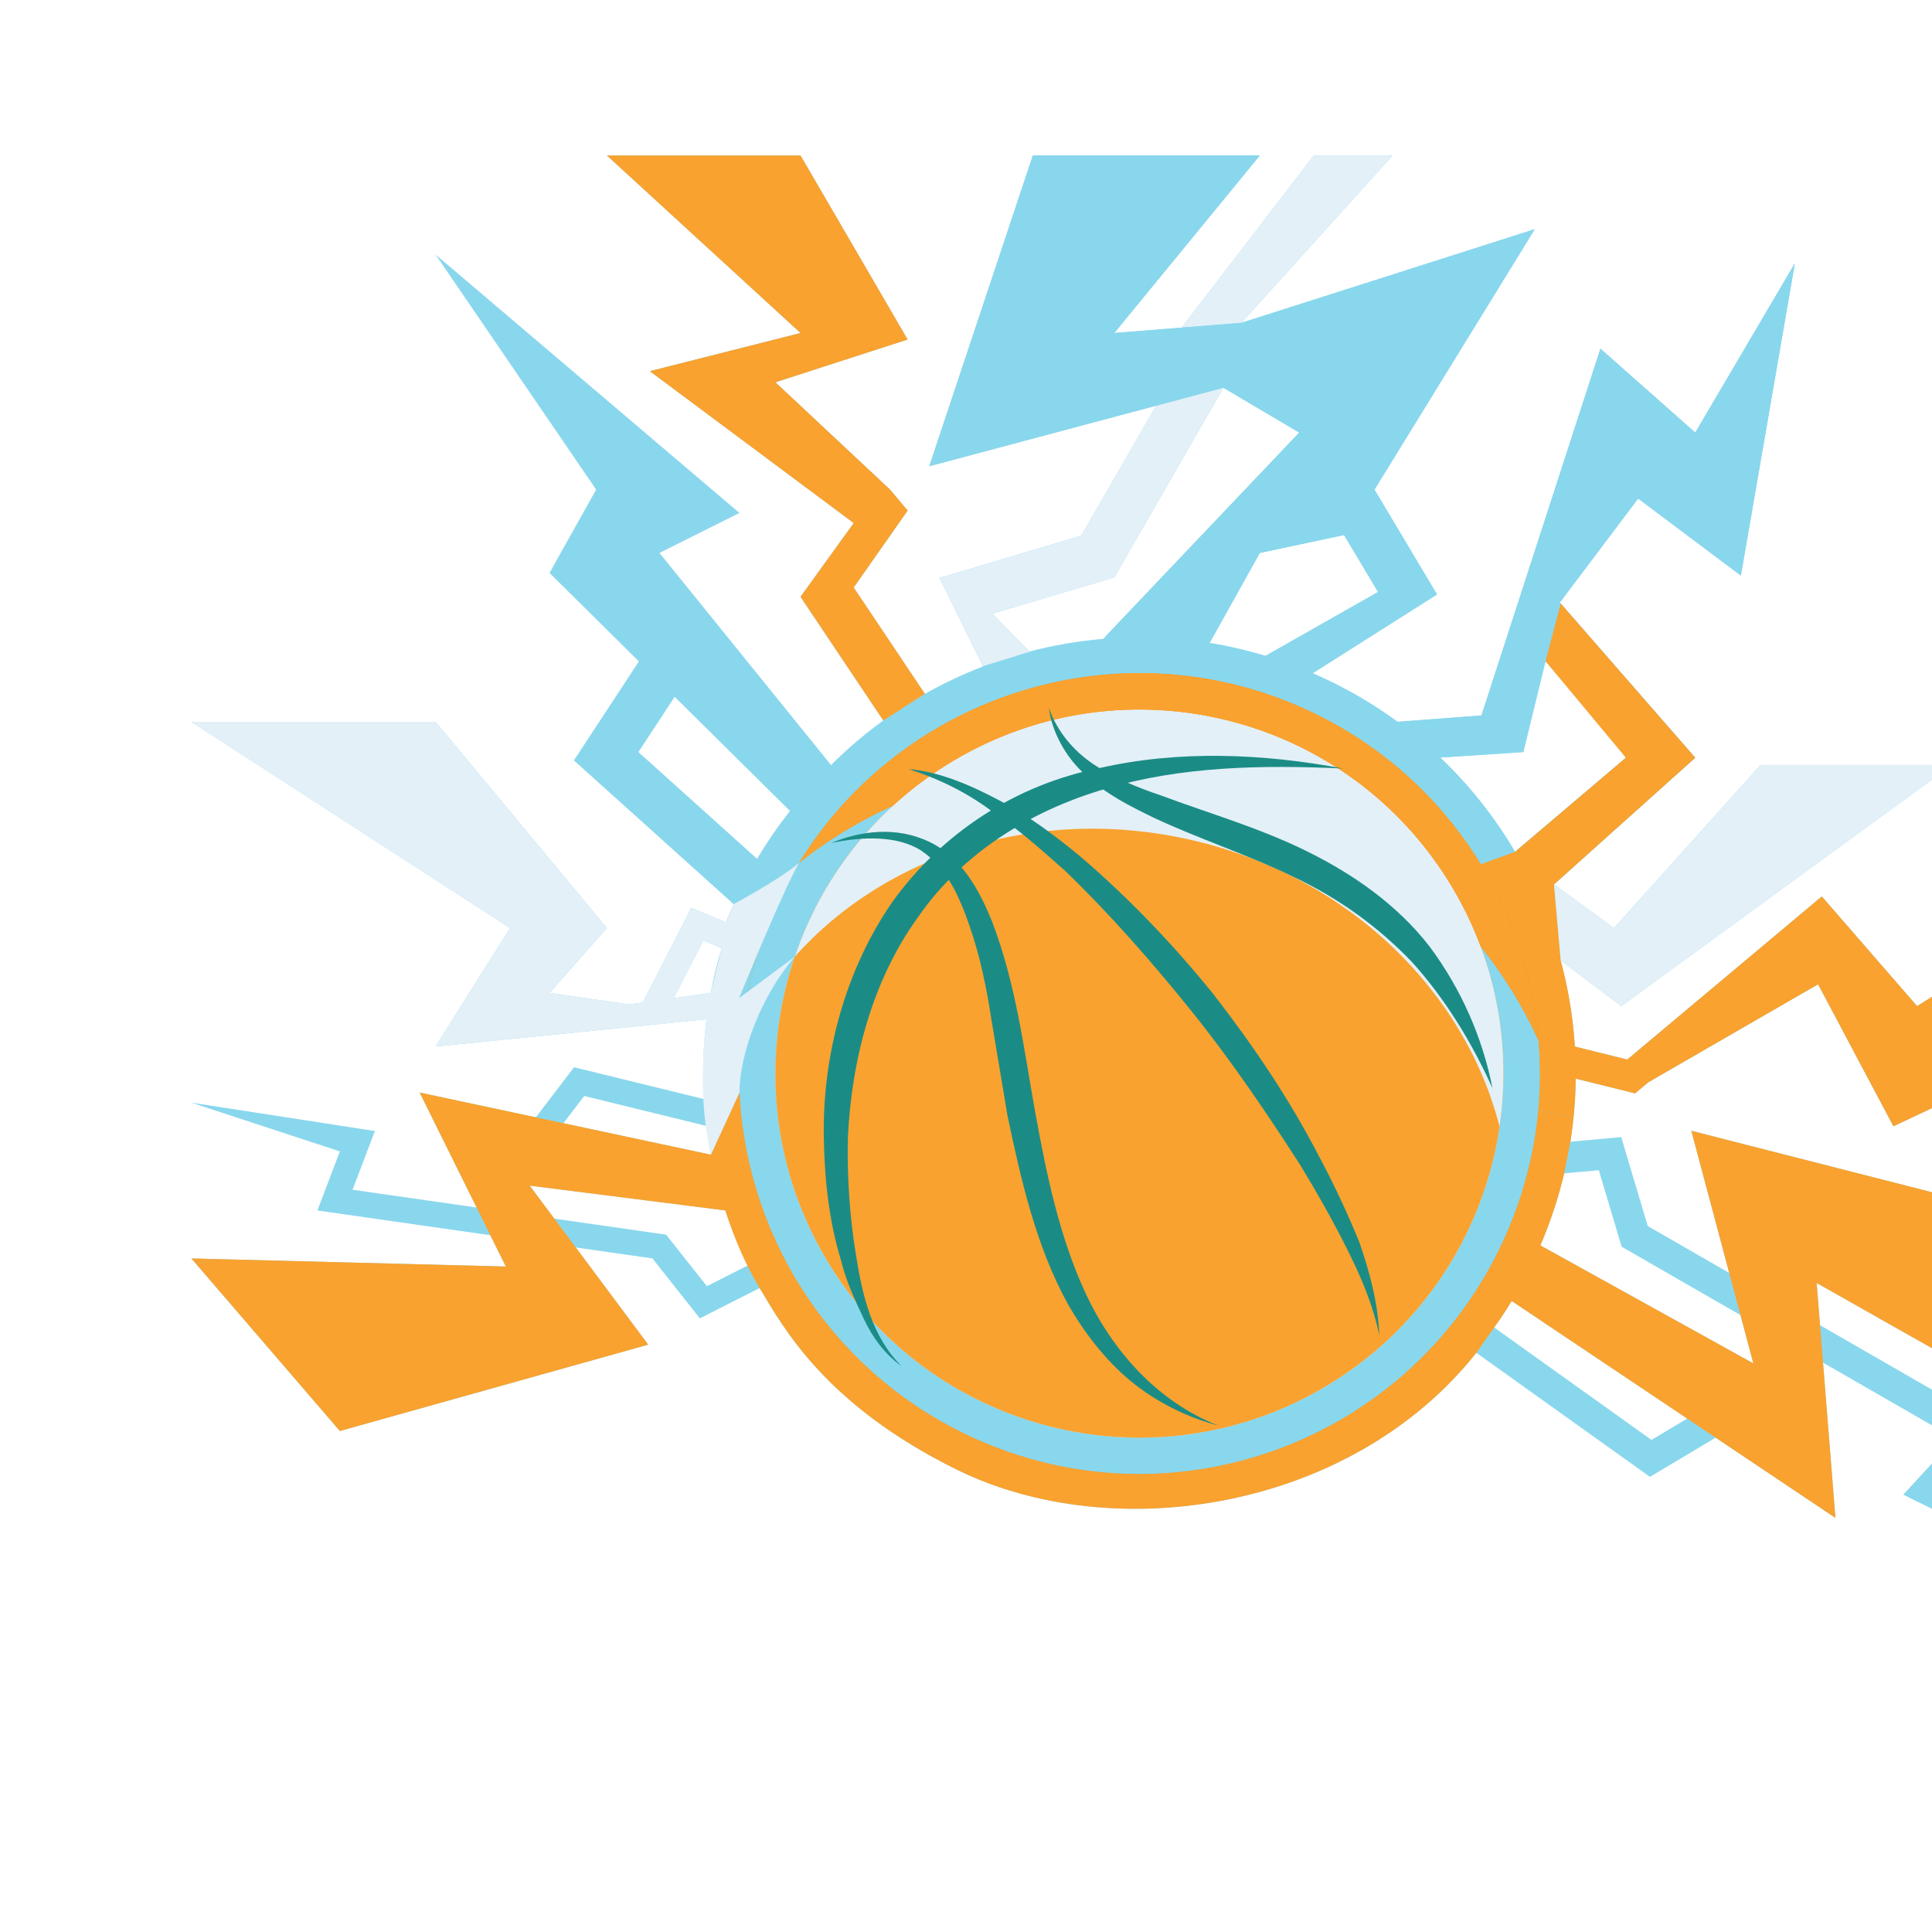
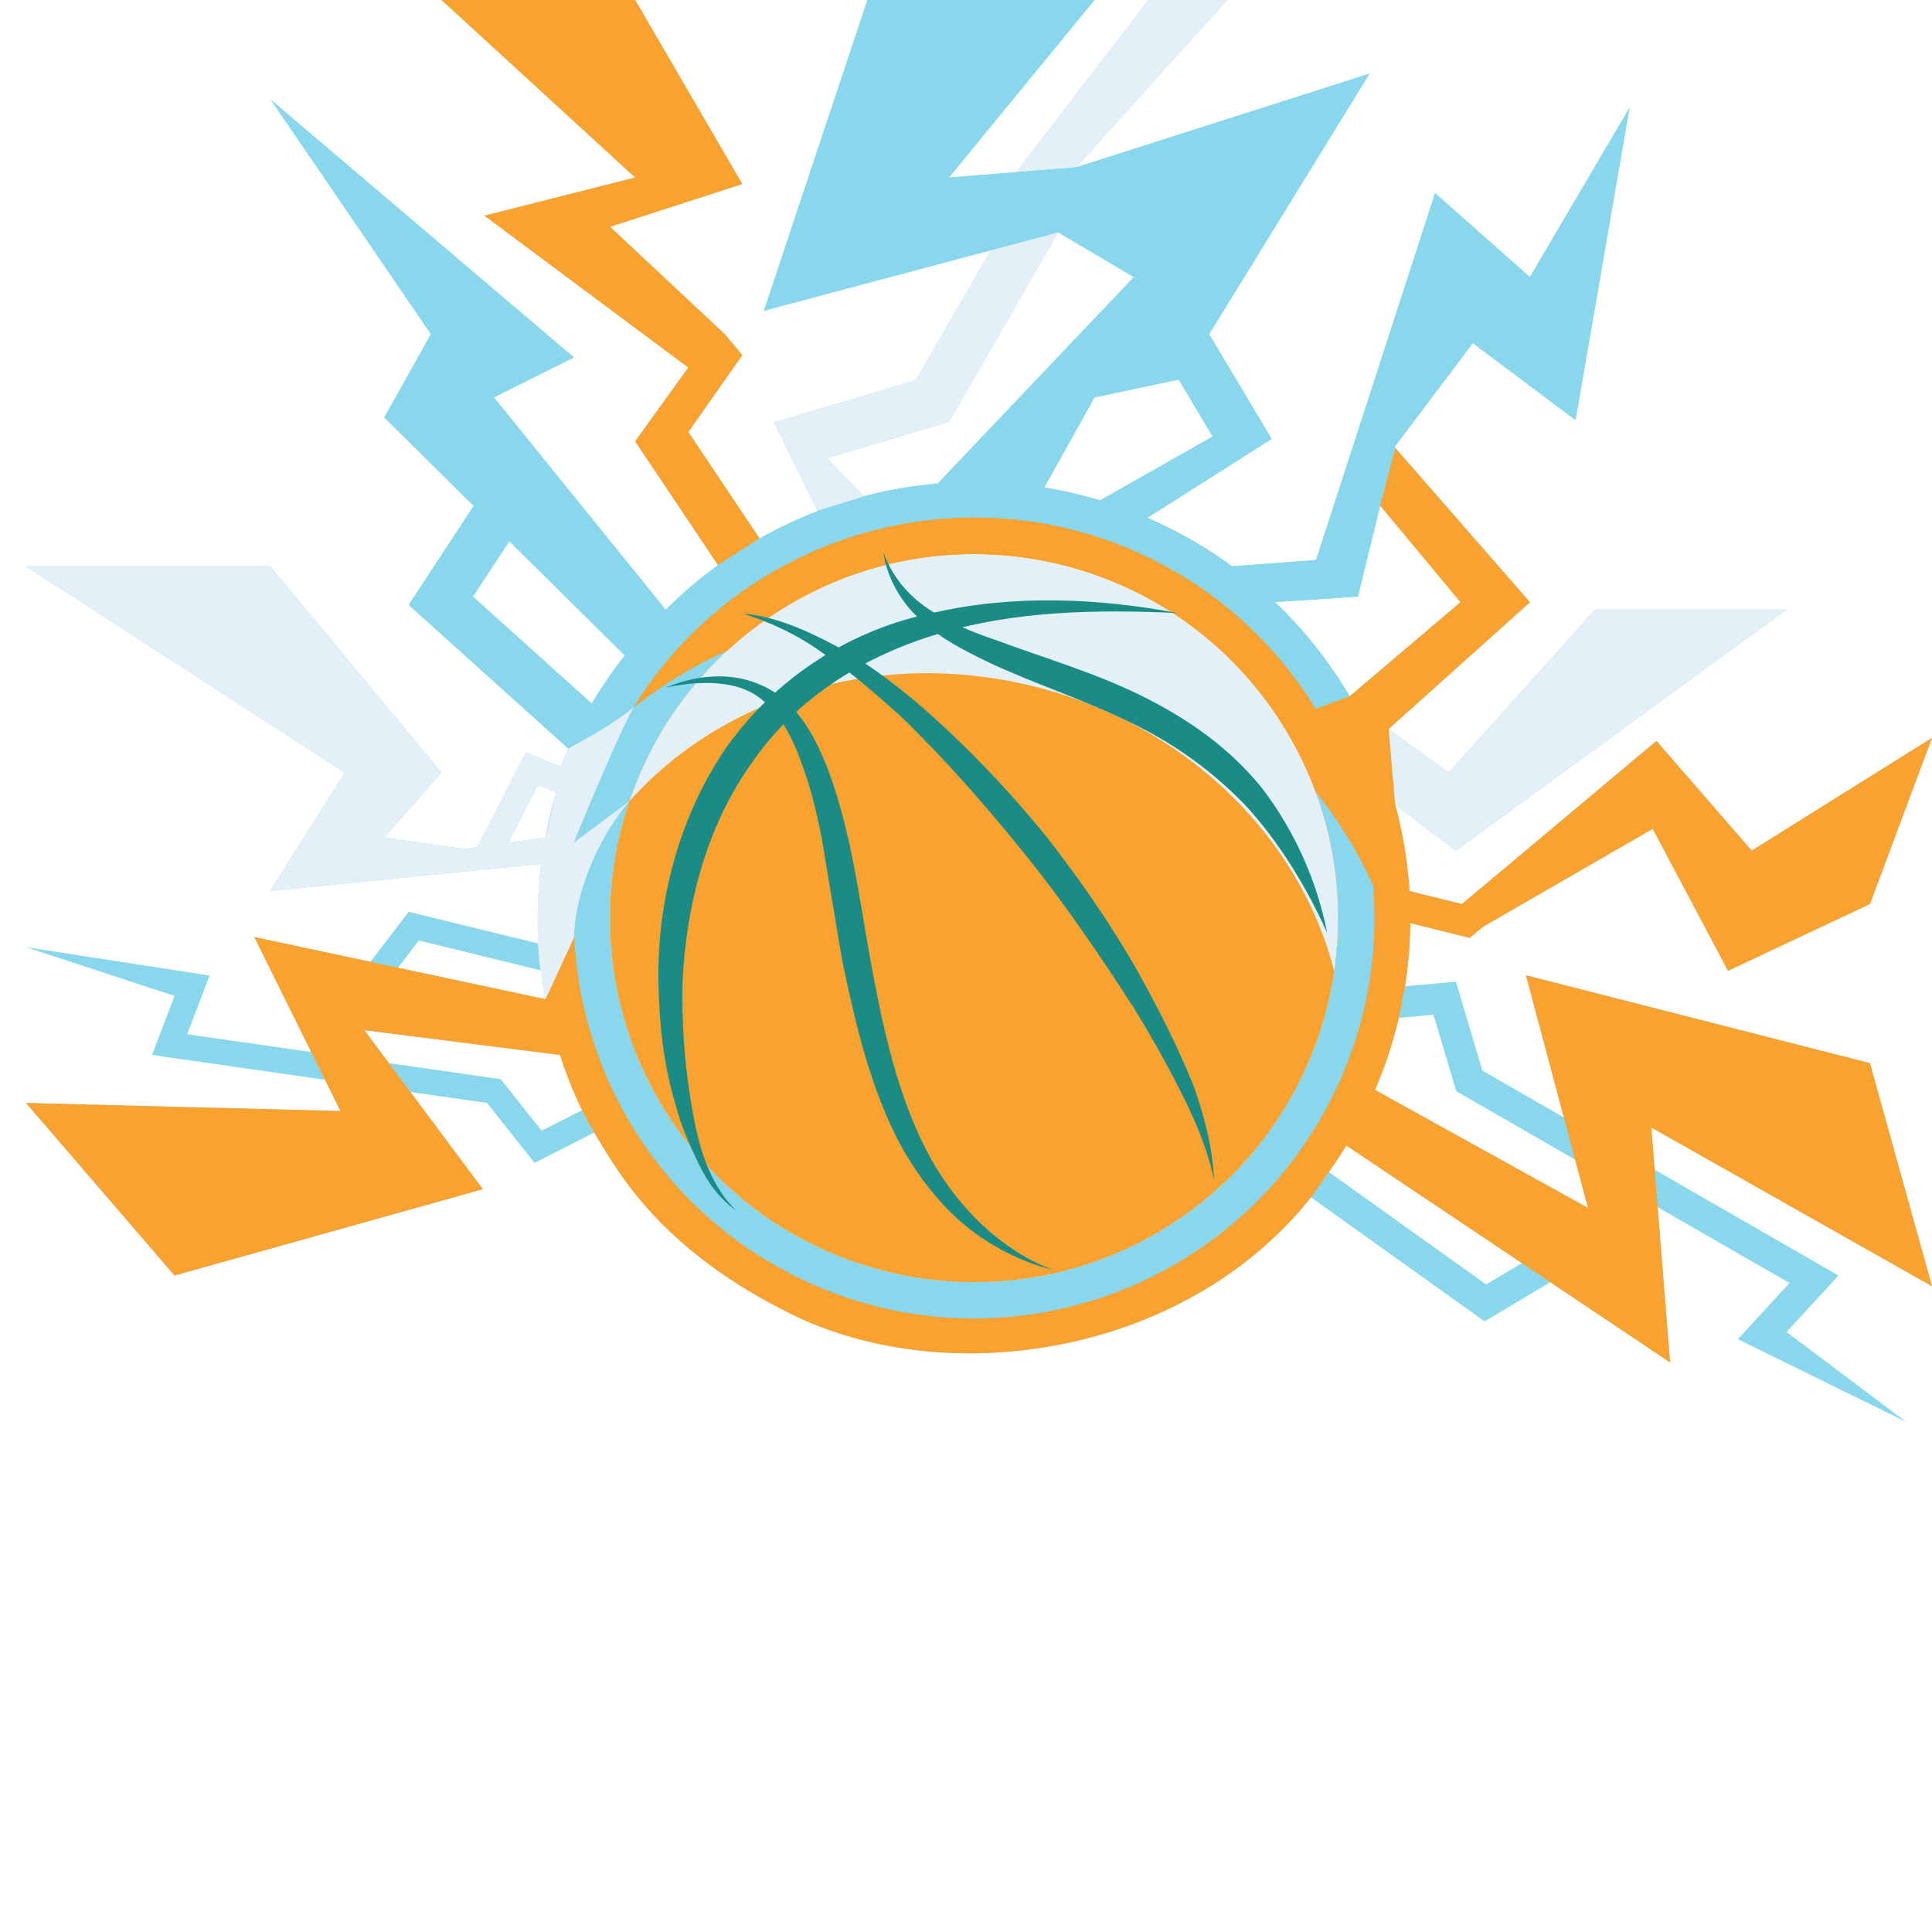
- <svg xmlns="http://www.w3.org/2000/svg" width="100%" height="100%" viewBox="-82.612 -77.677 965.227 965.227" version="1.1" xml:space="preserve" style="fill-rule:evenodd;clip-rule:evenodd;stroke-linejoin:round;stroke-miterlimit:2;">
+ <svg xmlns="http://www.w3.org/2000/svg" width="100%" height="100%" viewBox="-0 -0 965.227 965.227" version="1.1" xml:space="preserve" style="fill-rule:evenodd;clip-rule:evenodd;stroke-linejoin:round;stroke-miterlimit:2;">
  <g transform="matrix(1.1559,-0.41585,-0.415779,-1.15571,232.927,660.88)">
    <g transform="matrix(1.01086,-0.363729,-0.363667,-1.01102,195.184,725.788)">
      <path d="M106.187,625.083L83.554,636.565L65.597,613.881L36.576,609.727L64.008,646.518L-52.73,679.21L-108.945,613.881L10.103,616.942L4.235,605.096L-61.234,595.722L-52.73,573.359L-108.945,554.909L-39.47,565.642L-47.926,587.878L-0.962,594.603L-22.525,551.069L21.452,560.455L35.944,541.503L85.117,553.555C84.521,543.549 84.834,533.434 86.103,523.331L-16.501,533.661L11.716,488.818L-108.945,410.718L-16.501,410.718L48.358,488.818L26.634,513.365L56.756,517.738L61.952,517.003L80.308,481.161L93.413,486.61C94.333,484.295 95.303,482.006 96.318,479.743L35.868,425.337L60.468,387.854L26.634,354.369L44.296,322.829L-16.501,233.836L98.546,331.662L68.268,346.8L133.219,427.093C139.396,420.92 146.019,415.289 153.009,410.229L121.66,363.407L141.793,335.478L64.596,277.977L121.66,263.532L48.358,196.326L121.66,196.326L162.222,266.007L112.162,282.188L155.579,322.829L162.222,330.754L141.793,359.883L168.747,400.14C175.833,396.144 183.197,392.678 190.773,389.768L174.276,356.261L227.972,340.263L256.292,291.057L170.419,313.959L209.605,196.326L295.538,196.326L240.447,263.532L265.967,261.489L315.982,196.326L345.805,196.326L288.571,259.681L399.644,224.221L338.951,322.829L362.623,362.507L315.559,392.349C316.732,392.857 317.902,393.379 319.069,393.917C329.335,398.644 338.882,404.292 347.659,410.718L379.441,408.326L424.487,269.466L460.391,301.226L498.101,237.143L477.656,355.372L438.769,326.208L409.119,365.56L460.391,424.322L406.913,472.276L429.611,488.818L485.099,427.093L557.548,427.093L432.376,518.351L409.451,501.105C412.006,510.598 413.722,520.331 414.554,530.188C414.652,531.344 414.737,532.502 414.811,533.661L434.643,538.582L508.288,476.826L544.367,518.351L612.612,475.67L589.121,538.582L535.404,563.851L506.88,510.102L442.572,547.224L437.604,551.388L415.129,545.812C415.044,553.752 414.382,561.73 413.121,569.689L432.376,567.962L442.404,601.621L473.249,619.374L458.893,565.544L589.121,598.815L612.612,683.281L506.342,623.162L507.623,639.159L577.206,679.21L557.548,700.591L602.762,734.582L539.125,703.318L558.672,682.059L508.756,653.328L513.46,712.116L468.11,681.731L443.238,696.57L377.504,649.6C330.236,709.198 240.447,723.173 180.9,693.868C131.097,669.358 115.144,640.029 106.187,625.083ZM86.039,563.72L39.776,552.38L31.896,562.687L87.736,574.604C87.051,571 86.485,567.37 86.039,563.72ZM93.2,595.691L19.126,586.322L28.44,598.815L70.774,604.876L86.223,624.391L101.697,616.541C98.395,609.789 95.557,602.821 93.2,595.691ZM91.817,496.397L84.834,493.494L73.642,515.349L87.668,513.365C88.74,507.685 90.12,502.022 91.817,496.397ZM297.649,385.781L340.307,361.585L327.434,340.009L295.538,346.8L276.525,380.881C283.598,382.036 290.654,383.664 297.649,385.781ZM236.245,379.326L310.461,301.226L310.459,301.226L281.761,284.263L240.447,356.043L194.252,369.806L208.364,384.111C217.476,381.732 226.803,380.124 236.245,379.326ZM391.877,459.46C391.976,459.618 392.074,459.777 392.173,459.936L434.959,423.602L403.695,387.772L395.293,422.18L363.844,424.253C374.861,434.744 384.254,446.617 391.877,459.46ZM384.266,640.029L443.816,682.581L457.341,674.511L390.897,629.992C388.796,633.439 386.584,636.785 384.266,640.029ZM401.751,608.953L482.381,653.617L482.381,653.616L477.508,635.339L432.512,609.441L423.885,580.484L410.763,581.66C408.594,590.857 405.601,599.986 401.751,608.953ZM74.018,401.268L60.293,422.18L105.22,462.61C108.983,456.285 113.148,450.23 117.68,444.48L74.018,401.268Z" style="fill:#89D7ED;" />
    </g>
    <g transform="matrix(0.765986,-0.275619,-0.275572,-0.766112,3.70143,570.507)">
      <path d="M15.368,553.791L13,551.04L25.834,551.37L15.368,553.791Z" style="fill:#F9A22F;" />
    </g>
    <g transform="matrix(0.765986,-0.275619,-0.275572,-0.766112,3.70143,570.507)">
      <path d="M170.106,555.079L127.046,468.148L272.557,499.207C272.502,498.922 286.843,468.148 286.843,468.148L446.624,430.79L703.525,480.659C703.118,484.681 702.597,488.702 701.96,492.72L698.849,508.519C695.986,520.656 692.037,532.703 686.956,544.536L793.362,603.479L793.362,603.478L762.365,487.251L934.226,531.158L965.226,642.625L824.983,563.288L834.377,680.679L672.632,572.302C669.86,576.85 666.94,581.266 663.881,585.547L654.958,598.178C592.579,676.829 474.086,695.271 395.503,656.597C329.78,624.252 308.726,585.547 296.905,565.823C290.458,555.125 284.671,542.445 279.781,527.075L182.013,514.671L205.042,545.557L241.243,594.11L87.186,637.254L15.368,553.791L25.834,551.37L170.106,555.079Z" style="fill:#F9A22F;" />
    </g>
    <g transform="matrix(0.765986,-0.275619,-0.275572,-0.766112,3.70143,570.507)">
      <path d="M474.086,210.776L413.124,228.939L431.747,247.817C432.572,247.602 433.399,247.391 434.226,247.185L408.471,255.157L386.762,211.064L457.623,189.951L494.997,125.015L528.608,116.049L474.086,210.776ZM507.765,85.994L573.768,0L613.125,0L537.595,83.608L507.765,85.994Z" style="fill:#E3F0F8;" />
    </g>
    <g transform="matrix(0.765986,-0.275619,-0.275572,-0.766112,3.70143,570.507)">
      <path d="M358.695,282.284L317.325,220.494L343.894,183.636L242.019,107.753L317.325,88.691L220.59,0L317.325,0L370.854,91.957L304.791,113.311L362.087,166.944L370.854,177.402L343.894,215.843L379.465,268.97L358.695,282.284Z" style="fill:#F9A22F;" />
    </g>
    <g transform="matrix(0.765986,-0.275619,-0.275572,-0.766112,3.70143,570.507)">
      <path d="M494.997,125.015L381.672,155.238L433.385,0L546.789,0L474.086,88.691L507.765,85.994L537.595,83.608L684.176,36.812L604.08,166.944L635.32,219.306L573.21,258.688C574.758,259.358 576.302,260.048 577.843,260.757C591.39,266.995 603.989,274.449 615.572,282.93L657.514,279.773L716.961,96.522L764.343,138.435L814.108,53.866L787.127,209.89L735.808,171.403L696.68,223.335L764.343,300.882L693.769,364.166L587.749,421.358L470.172,239.784L566.483,138.435L566.48,138.435L528.608,116.049L494.997,125.015ZM549.575,250.021L605.87,218.089L588.881,189.616L546.789,198.578L521.697,243.554C531.032,245.078 540.343,247.227 549.575,250.021ZM673.925,347.253L674.316,347.881L730.78,299.932L689.522,252.648L678.434,298.056L636.932,300.792C651.47,314.637 663.866,330.305 673.925,347.253Z" style="fill:#89D7ED;" />
    </g>
    <g transform="matrix(0.765986,-0.275619,-0.275572,-0.766112,3.70143,570.507)">
      <path d="M693.769,364.166L697.117,402.211C700.49,414.739 702.754,427.584 703.853,440.592C703.981,442.117 704.094,443.645 704.191,445.175L730.363,451.67L827.552,370.171L875.164,424.971L965.226,368.646L934.226,451.67L863.336,485.017L825.694,414.085L740.827,463.074L734.271,468.569L704.611,461.21C704.542,467.68 704.182,474.169 703.525,480.659L446.624,430.79L674.316,347.881L729.661,300.882L689.522,252.648L697.117,223.837L764.343,300.882L693.769,364.166Z" style="fill:#F9A22F;" />
    </g>
    <g transform="matrix(0.765986,-0.275619,-0.275572,-0.766112,3.70143,570.507)">
      <path d="M693.769,364.166L723.723,385.996L796.949,304.539L892.559,304.539L727.371,424.971L697.117,402.211L693.769,364.166Z" style="fill:#E3F0F8;" />
    </g>
    <g transform="matrix(1,-5.55112e-17,-5.55112e-17,1,0.000465665,9.20243e-05)">
      <g transform="matrix(0.636892,0.647754,-0.647754,0.636892,252.662,-219.254)">
        <path d="M325.035,80.769C298.996,66 268.897,57.566 236.816,57.566C137.822,57.566 57.562,137.821 57.562,236.82C57.562,292.934 83.352,343.002 123.714,375.869C154.567,400.993 193.923,416.074 236.816,416.074C244.275,416.074 251.627,415.619 258.846,414.734C347.455,403.875 416.07,328.363 416.07,236.82C416.07,192.352 399.844,151.697 373.035,120.367C359.499,104.545 343.262,91.105 325.035,80.769Z" style="fill:#FA8A0B;" />
      </g>
      <g transform="matrix(0.887376,0.194374,-0.194374,0.887376,85.9739,-171.206)">
        <path d="M360.671,130.945C378.229,151.464 390.795,176.382 396.449,203.827C398.334,187.206 398.179,170.575 395.981,154.351C382.246,127.752 361.649,104.239 334.784,86.706C251.882,32.602 140.808,55.947 86.702,138.852C56.034,185.844 50.267,241.868 66.105,291.451C78.212,329.353 102.928,363.492 138.848,386.934C145.095,391.011 151.501,394.648 158.03,397.852C174.217,399.624 190.766,399.381 207.265,397.127C179.819,392.095 154.781,380.181 133.989,363.251C97.289,333.365 73.834,287.843 73.834,236.82C73.834,146.808 146.808,73.838 236.816,73.838C286.403,73.838 330.781,96.006 360.671,130.945Z" style="fill:#89D7ED;fill-rule:nonzero;" />
      </g>
      <g transform="matrix(0.887376,0.194374,-0.194374,0.887376,85.9739,-171.206)">
        <path d="M360.671,130.945C330.781,96.006 286.403,73.838 236.816,73.838C146.808,73.838 73.834,146.808 73.834,236.82C73.834,287.843 97.289,333.365 133.989,363.251C162.04,386.092 197.82,399.802 236.816,399.802C326.831,399.802 399.798,326.835 399.798,236.82C399.798,196.391 385.045,159.429 360.671,130.945Z" style="fill:#E3F0F8;fill-rule:nonzero;" />
      </g>
      <g transform="matrix(0.765986,-0.275619,-0.275572,-0.766112,3.70096,570.507)">
        <path d="M686.024,442.098C678.47,425.466 668.744,409.662 657.096,395.079C652.846,383.711 647.386,372.602 640.674,361.922C587.239,276.883 474.977,251.267 389.922,304.705C380.386,310.696 371.599,317.426 363.587,324.775C346.659,332.44 330.877,342.035 316.634,353.319C369.007,268.584 477.576,234.286 570.359,277.009C615.43,297.762 649.06,333.18 668.298,374.971C678.015,396.073 684.056,418.801 686.024,442.098Z" style="fill:#F9A22F;" />
      </g>
      <g transform="matrix(0.765986,-0.275619,-0.275572,-0.766112,3.70096,570.507)">
        <path d="M286.843,468.148L272.557,499.207C267.936,478.993 267.331,456.371 270.401,431.543L134.997,445.175L172.234,385.996L13,282.93L134.997,282.93L220.59,385.996L191.921,418.39L231.672,424.161L238.529,423.192L262.753,375.891L280.048,383.082L277.942,395.999L268.727,392.167L253.957,421.009L272.466,418.39C274.174,411.407 277.942,395.999 277.942,395.999L280.048,383.082L283.882,374.02C283.882,374.02 307.593,361.379 316.634,353.319C308.904,366.429 286.61,421.009 286.61,421.009L314.458,400.279C297.37,420.248 286.843,448.903 286.843,468.148Z" style="fill:#E3F0F8;" />
      </g>
      <g transform="matrix(0.887376,0.194374,-0.194374,0.887376,85.9739,-171.206)">
        <path d="M311.944,313.197C363.116,262.021 379.862,190.588 360.671,130.945C330.781,96.006 286.403,73.838 236.816,73.838C146.808,73.838 73.834,146.808 73.834,236.82C73.834,287.843 97.289,333.365 133.989,363.251C192.738,380.3 261.995,363.15 311.944,313.197Z" style="fill:#F9A22F;fill-rule:nonzero;" />
      </g>
      <g transform="matrix(-0.56077,0.217239,0.217239,0.56077,338.793,-125.397)">
        <g transform="matrix(12.5,0,0,12.5,0,0)">
          <path d="M7.8,8C8.2,9.7 8.9,11.2 9.7,12.7C10.5,14.2 11.4,15.7 12.3,17.1C14.2,19.9 16.2,22.7 18.4,25.3C20.6,27.9 22.9,30.4 25.4,32.7C26.7,33.8 28,34.9 29.4,35.8C30.8,36.8 32.3,37.5 34,38C32.3,37.9 30.6,37.2 29,36.4C27.4,35.6 26,34.6 24.6,33.5C21.9,31.3 19.4,28.8 17.2,26.2C15,23.5 13,20.7 11.3,17.6C10.5,16.2 9.7,14.6 9,13C8.4,11.4 7.9,9.7 7.8,8" style="fill:#1B8C85;fill-rule:nonzero;" />
        </g>
        <g transform="matrix(12.5,0,0,12.5,0,0)">
          <path d="M2,21.5C3.2,24 4.7,26.3 6.5,28.2C8.4,30.1 10.6,31.6 13.1,32.7C15.5,33.8 18.2,34.6 20.7,35.7C22,36.3 23.3,36.9 24.4,37.9C25.5,38.8 26.3,40.2 26.5,41.5C26,40.2 25.1,39.2 24,38.5C22.9,37.8 21.6,37.3 20.3,36.9C17.7,36 15,35.3 12.4,34.1C9.8,32.9 7.4,31.3 5.6,29.1C3.8,26.8 2.6,24.2 2,21.5" style="fill:#1B8C85;fill-rule:nonzero;" />
        </g>
        <g transform="matrix(12.5,0,0,12.5,0,0)">
          <path d="M38.1,33.9C36.5,34.6 34.6,34.9 32.8,34.1C31,33.3 30,31.5 29.3,29.9C27.9,26.5 27.4,23 26.7,19.6C26,16.2 25.2,12.8 23.7,9.8C22.2,6.8 19.7,4.1 16.4,2.9C18.1,3.3 19.8,4.1 21.2,5.2C22.6,6.3 23.8,7.8 24.7,9.3C26.5,12.4 27.4,16 28.2,19.4L29.2,24.6C29.5,26.3 29.9,28 30.5,29.6C31.1,31.2 31.8,32.7 33.2,33.6C34.5,34.4 36.4,34.3 38.1,33.9" style="fill:#1B8C85;fill-rule:nonzero;" />
        </g>
        <g transform="matrix(12.5,0,0,12.5,0,0)">
          <path d="M33.6,5.7C34.5,6.3 35.2,7.2 35.7,8.2C36.2,9.2 36.7,10.2 37,11.3C37.7,13.4 38,15.6 38.1,17.9C38.3,22.3 37.2,27 34.7,30.8C33.4,32.7 31.8,34.3 29.9,35.6C28,36.9 25.9,37.8 23.7,38.3C19.4,39.4 14.8,39.3 10.5,38.6C14.9,38.7 19.3,38.5 23.3,37.2C27.4,35.9 31,33.5 33.3,30C35.7,26.5 36.7,22.2 36.8,18C36.8,15.9 36.6,13.7 36.2,11.6C35.8,9.4 35.2,7.2 33.6,5.7" style="fill:#1B8C85;fill-rule:nonzero;" />
        </g>
      </g>
    </g>
  </g>
</svg>
